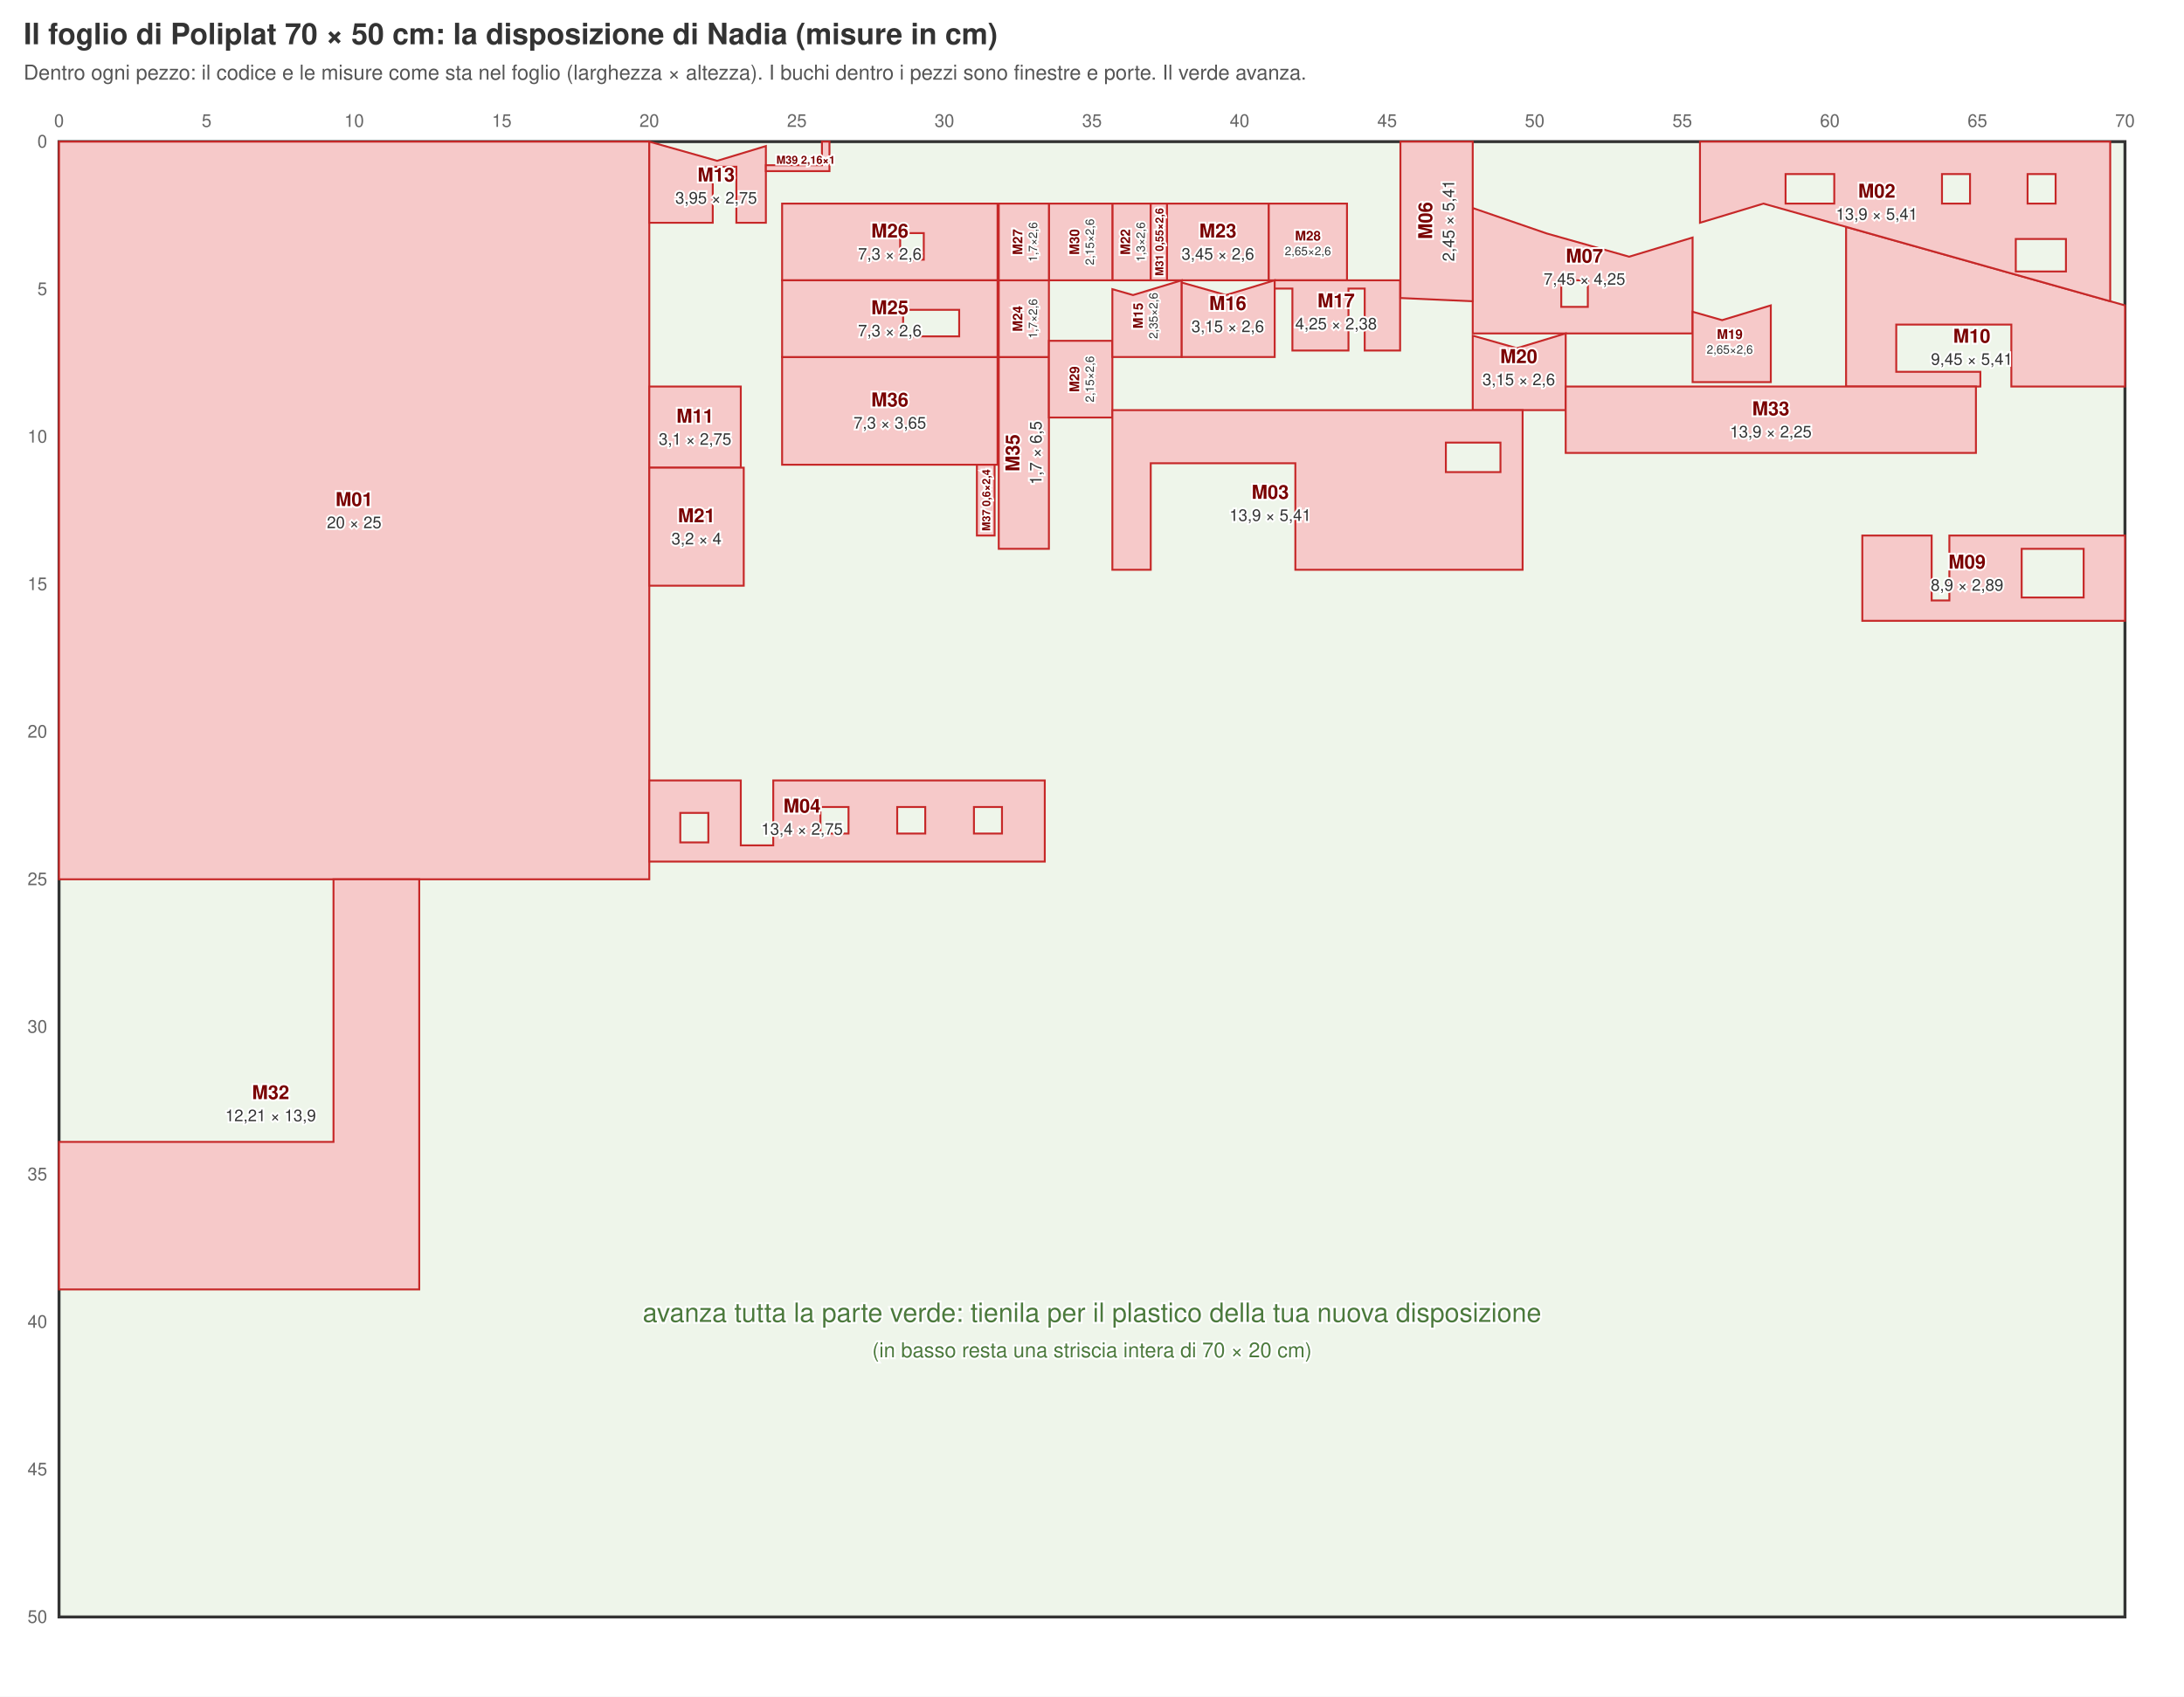
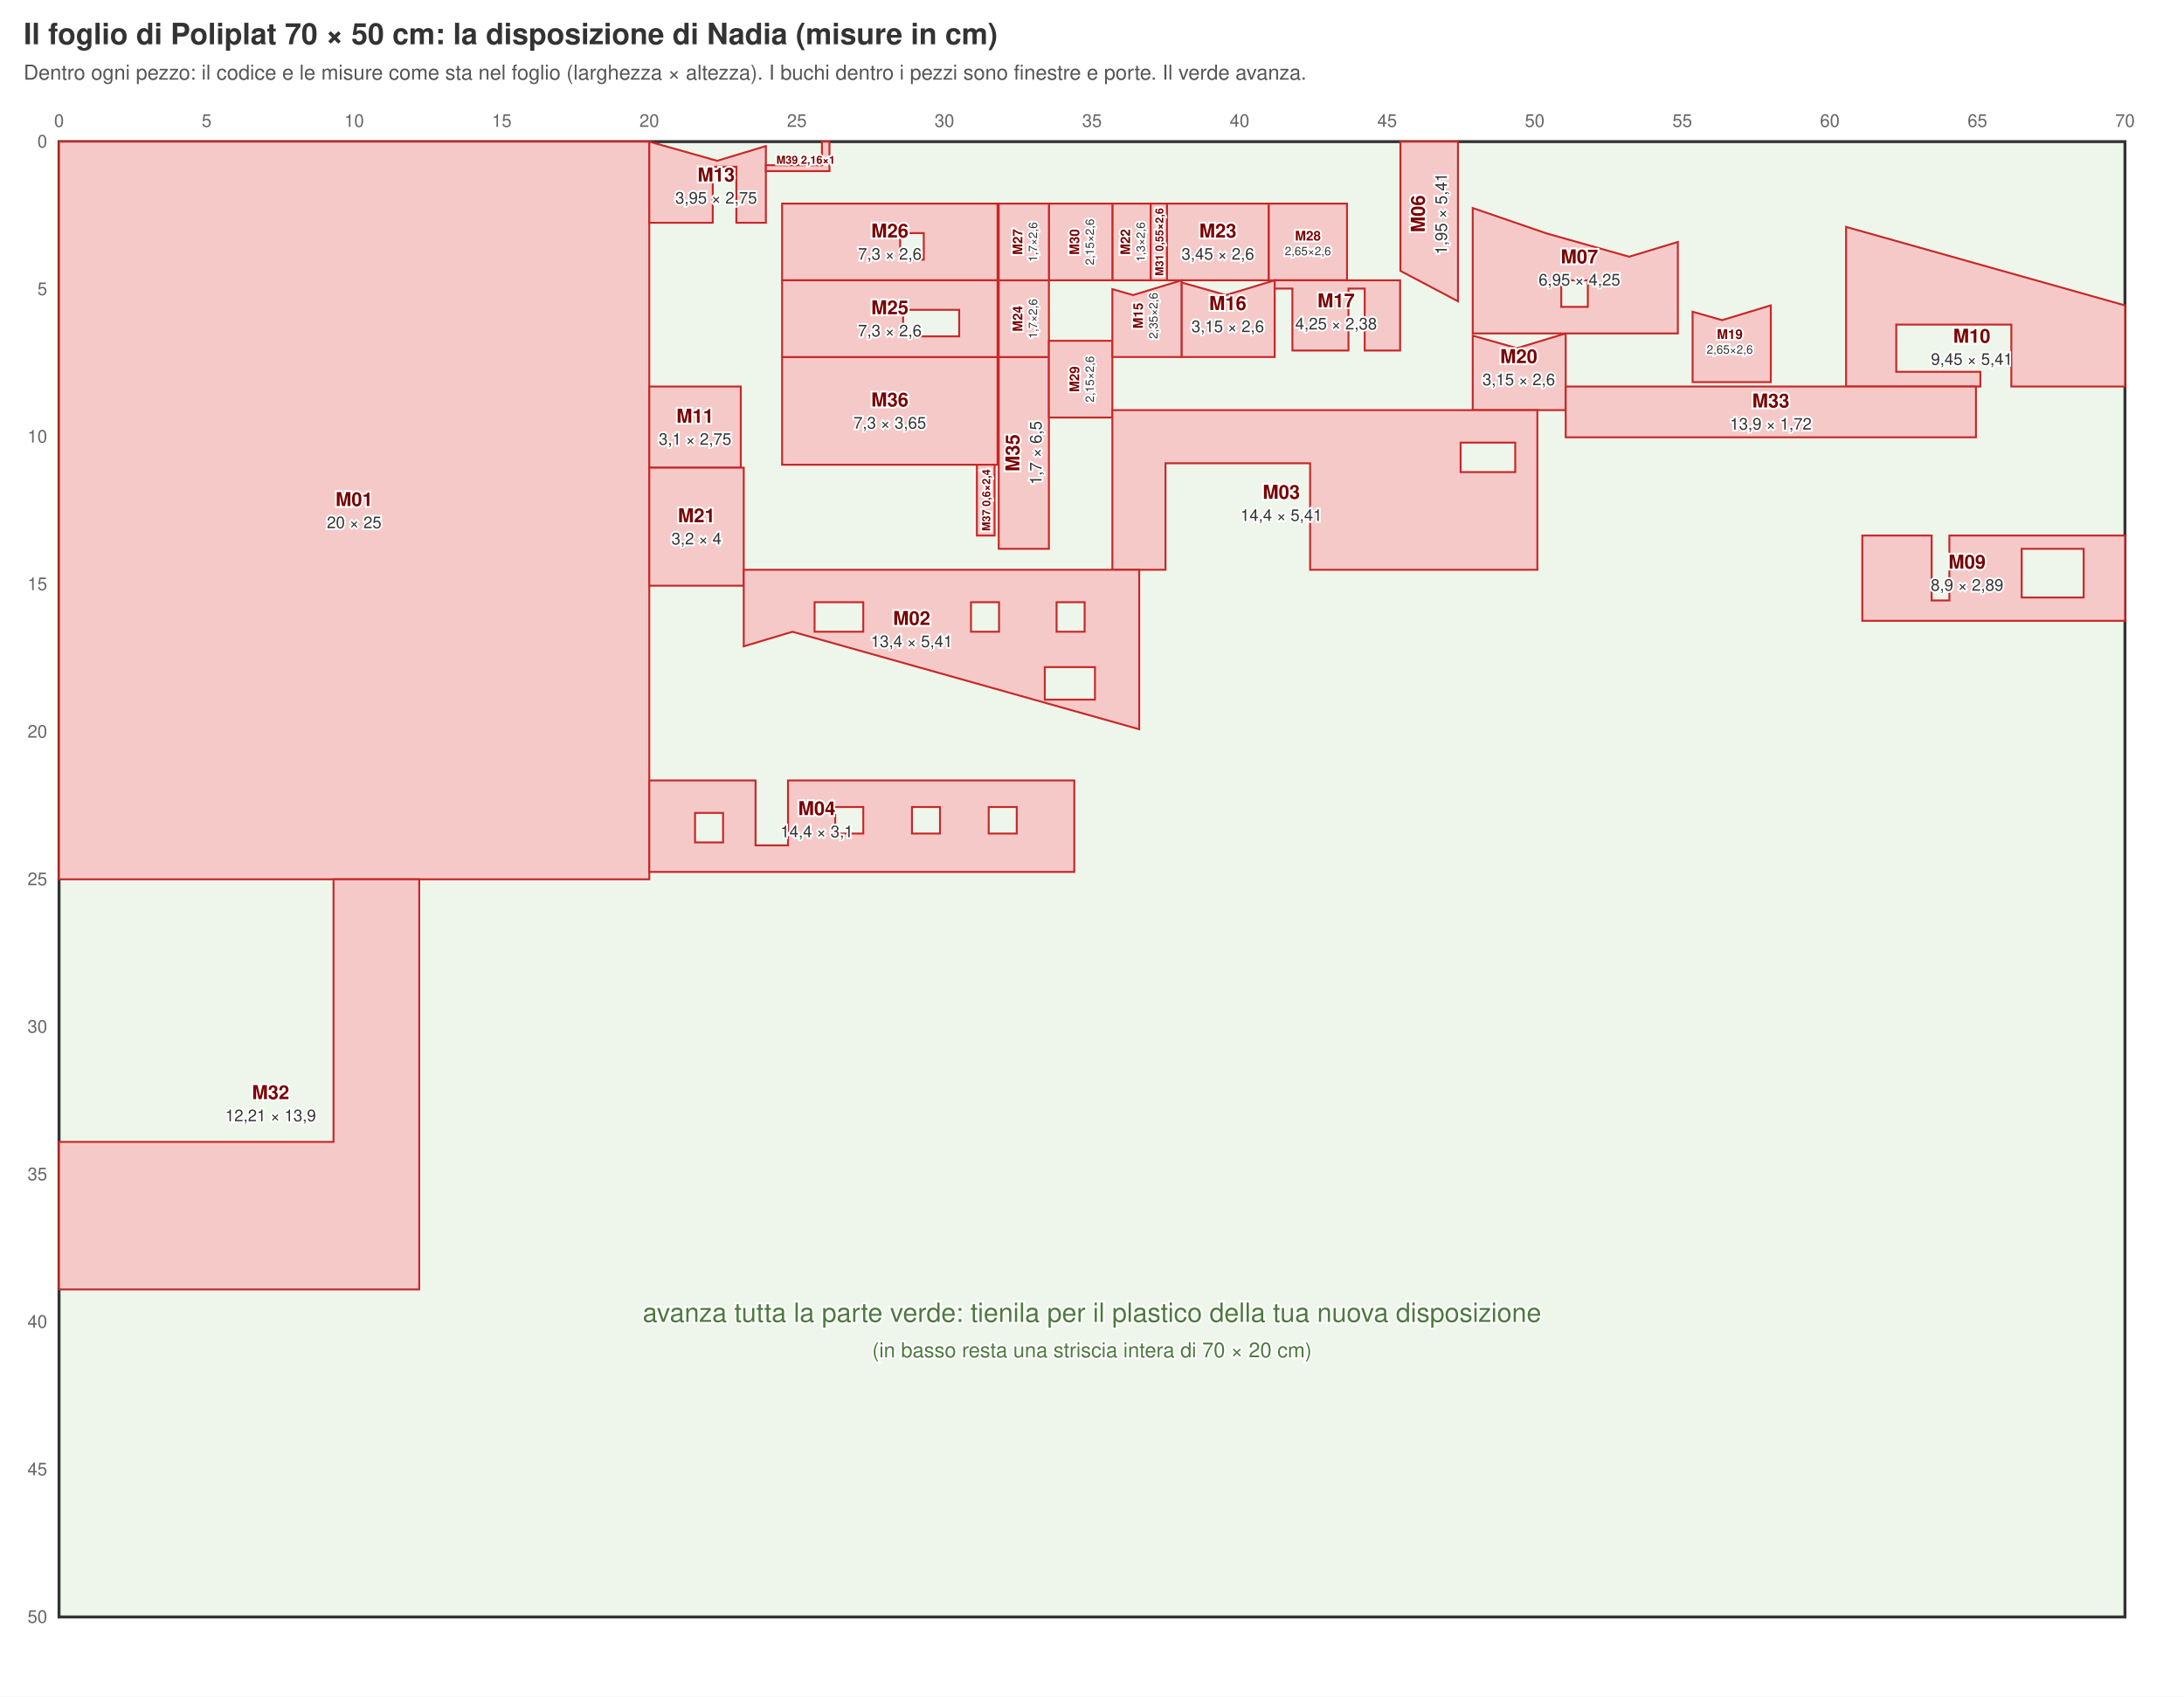
<svg xmlns="http://www.w3.org/2000/svg" viewBox="0 0 1480 1150" width="1480" height="1150">
  <rect width="100%" height="100%" fill="#ffffff" />
  <text x="16" y="30" font-family="Helvetica, Arial, sans-serif" font-size="20" font-weight="bold" fill="#333">Il foglio di Poliplat 70 × 50 cm: la disposizione di Nadia (misure in cm)</text>
  <text x="16" y="54" font-family="Helvetica, Arial, sans-serif" font-size="14" fill="#555">Dentro ogni pezzo: il codice e le misure come sta nel foglio (larghezza × altezza). I buchi dentro i pezzi sono finestre e porte. Il verde avanza.</text>
  <rect x="40" y="96" width="1400.0" height="1000.0" fill="#eef5ea" stroke="#333" stroke-width="2" />
  <text x="40.0" y="86.0" font-family="Helvetica, Arial, sans-serif" font-size="12" fill="#666" text-anchor="middle" stroke="#fff" stroke-width="2.5" paint-order="stroke">0</text>
  <text x="140.0" y="86.0" font-family="Helvetica, Arial, sans-serif" font-size="12" fill="#666" text-anchor="middle" stroke="#fff" stroke-width="2.5" paint-order="stroke">5</text>
  <text x="240.0" y="86.0" font-family="Helvetica, Arial, sans-serif" font-size="12" fill="#666" text-anchor="middle" stroke="#fff" stroke-width="2.5" paint-order="stroke">10</text>
  <text x="340.0" y="86.0" font-family="Helvetica, Arial, sans-serif" font-size="12" fill="#666" text-anchor="middle" stroke="#fff" stroke-width="2.5" paint-order="stroke">15</text>
  <text x="440.0" y="86.0" font-family="Helvetica, Arial, sans-serif" font-size="12" fill="#666" text-anchor="middle" stroke="#fff" stroke-width="2.5" paint-order="stroke">20</text>
  <text x="540.0" y="86.0" font-family="Helvetica, Arial, sans-serif" font-size="12" fill="#666" text-anchor="middle" stroke="#fff" stroke-width="2.5" paint-order="stroke">25</text>
  <text x="640.0" y="86.0" font-family="Helvetica, Arial, sans-serif" font-size="12" fill="#666" text-anchor="middle" stroke="#fff" stroke-width="2.5" paint-order="stroke">30</text>
  <text x="740.0" y="86.0" font-family="Helvetica, Arial, sans-serif" font-size="12" fill="#666" text-anchor="middle" stroke="#fff" stroke-width="2.5" paint-order="stroke">35</text>
  <text x="840.0" y="86.0" font-family="Helvetica, Arial, sans-serif" font-size="12" fill="#666" text-anchor="middle" stroke="#fff" stroke-width="2.5" paint-order="stroke">40</text>
  <text x="940.0" y="86.0" font-family="Helvetica, Arial, sans-serif" font-size="12" fill="#666" text-anchor="middle" stroke="#fff" stroke-width="2.5" paint-order="stroke">45</text>
  <text x="1040.0" y="86.0" font-family="Helvetica, Arial, sans-serif" font-size="12" fill="#666" text-anchor="middle" stroke="#fff" stroke-width="2.5" paint-order="stroke">50</text>
  <text x="1140.0" y="86.0" font-family="Helvetica, Arial, sans-serif" font-size="12" fill="#666" text-anchor="middle" stroke="#fff" stroke-width="2.5" paint-order="stroke">55</text>
  <text x="1240.0" y="86.0" font-family="Helvetica, Arial, sans-serif" font-size="12" fill="#666" text-anchor="middle" stroke="#fff" stroke-width="2.5" paint-order="stroke">60</text>
  <text x="1340.0" y="86.0" font-family="Helvetica, Arial, sans-serif" font-size="12" fill="#666" text-anchor="middle" stroke="#fff" stroke-width="2.5" paint-order="stroke">65</text>
  <text x="1440.0" y="86.0" font-family="Helvetica, Arial, sans-serif" font-size="12" fill="#666" text-anchor="middle" stroke="#fff" stroke-width="2.5" paint-order="stroke">70</text>
  <text x="32.0" y="100.0" font-family="Helvetica, Arial, sans-serif" font-size="12" fill="#666" text-anchor="end" stroke="#fff" stroke-width="2.5" paint-order="stroke">0</text>
  <text x="32.0" y="200.0" font-family="Helvetica, Arial, sans-serif" font-size="12" fill="#666" text-anchor="end" stroke="#fff" stroke-width="2.5" paint-order="stroke">5</text>
  <text x="32.0" y="300.0" font-family="Helvetica, Arial, sans-serif" font-size="12" fill="#666" text-anchor="end" stroke="#fff" stroke-width="2.5" paint-order="stroke">10</text>
  <text x="32.0" y="400.0" font-family="Helvetica, Arial, sans-serif" font-size="12" fill="#666" text-anchor="end" stroke="#fff" stroke-width="2.5" paint-order="stroke">15</text>
  <text x="32.0" y="500.0" font-family="Helvetica, Arial, sans-serif" font-size="12" fill="#666" text-anchor="end" stroke="#fff" stroke-width="2.5" paint-order="stroke">20</text>
  <text x="32.0" y="600.0" font-family="Helvetica, Arial, sans-serif" font-size="12" fill="#666" text-anchor="end" stroke="#fff" stroke-width="2.5" paint-order="stroke">25</text>
  <text x="32.0" y="700.0" font-family="Helvetica, Arial, sans-serif" font-size="12" fill="#666" text-anchor="end" stroke="#fff" stroke-width="2.5" paint-order="stroke">30</text>
  <text x="32.0" y="800.0" font-family="Helvetica, Arial, sans-serif" font-size="12" fill="#666" text-anchor="end" stroke="#fff" stroke-width="2.5" paint-order="stroke">35</text>
  <text x="32.0" y="900.0" font-family="Helvetica, Arial, sans-serif" font-size="12" fill="#666" text-anchor="end" stroke="#fff" stroke-width="2.5" paint-order="stroke">40</text>
  <text x="32.0" y="1000.0" font-family="Helvetica, Arial, sans-serif" font-size="12" fill="#666" text-anchor="end" stroke="#fff" stroke-width="2.5" paint-order="stroke">45</text>
  <text x="32.0" y="1100.0" font-family="Helvetica, Arial, sans-serif" font-size="12" fill="#666" text-anchor="end" stroke="#fff" stroke-width="2.5" paint-order="stroke">50</text>
  <path d="M 40.0 96.0 L 40.0 596.0 L 440.0 596.0 L 440.0 96.0 Z" fill="#f6c9c9" fill-rule="evenodd" stroke="#c62828" stroke-width="1.3" />
  <path d="M 676.0 242.0 L 530.0 242.0 L 530.0 315.0 L 676.0 315.0 Z" fill="#f6c9c9" fill-rule="evenodd" stroke="#c62828" stroke-width="1.3" />
  <path d="M 676.0 138.0 L 530.0 138.0 L 530.0 190.0 L 676.0 190.0 Z M 626.0 158.0 L 610.0 158.0 L 610.0 176.0 L 626.0 176.0 Z" fill="#f6c9c9" fill-rule="evenodd" stroke="#c62828" stroke-width="1.3" />
  <path d="M 753.8 190.0 L 779.8 190.0 L 779.8 138.0 L 753.8 138.0 Z" fill="#f6c9c9" fill-rule="evenodd" stroke="#c62828" stroke-width="1.3" />
  <path d="M 710.8 242.0 L 676.8 242.0 L 676.8 372.0 L 710.8 372.0 Z" fill="#f6c9c9" fill-rule="evenodd" stroke="#c62828" stroke-width="1.3" />
  <path d="M 710.8 190.0 L 676.8 190.0 L 676.8 242.0 L 710.8 242.0 Z" fill="#f6c9c9" fill-rule="evenodd" stroke="#c62828" stroke-width="1.3" />
  <path d="M 676.0 190.0 L 530.0 190.0 L 530.0 242.0 L 676.0 242.0 Z M 650.0 210.0 L 612.0 210.0 L 612.0 228.0 L 650.0 228.0 Z" fill="#f6c9c9" fill-rule="evenodd" stroke="#c62828" stroke-width="1.3" />
  <path d="M 662.0 363.0 L 674.0 363.0 L 674.0 315.0 L 662.0 315.0 Z" fill="#f6c9c9" fill-rule="evenodd" stroke="#c62828" stroke-width="1.3" />
  <path d="M 502.0 262.0 L 440.0 262.0 L 440.0 317.0 L 502.0 317.0 Z" fill="#f6c9c9" fill-rule="evenodd" stroke="#c62828" stroke-width="1.3" />
  <path d="M 710.8 283.0 L 753.8 283.0 L 753.8 231.0 L 710.8 231.0 Z" fill="#f6c9c9" fill-rule="evenodd" stroke="#c62828" stroke-width="1.3" />
  <path d="M 504.0 317.0 L 440.0 317.0 L 440.0 397.0 L 504.0 397.0 Z" fill="#f6c9c9" fill-rule="evenodd" stroke="#c62828" stroke-width="1.3" />
  <path d="M 790.8 190.0 L 859.8 190.0 L 859.8 138.0 L 790.8 138.0 Z" fill="#f6c9c9" fill-rule="evenodd" stroke="#c62828" stroke-width="1.3" />
  <path d="M 859.8 190.0 L 912.8 190.0 L 912.8 138.0 L 859.8 138.0 Z" fill="#f6c9c9" fill-rule="evenodd" stroke="#c62828" stroke-width="1.3" />
  <path d="M 710.8 190.0 L 753.8 190.0 L 753.8 138.0 L 710.8 138.0 Z" fill="#f6c9c9" fill-rule="evenodd" stroke="#c62828" stroke-width="1.3" />
  <path d="M 710.8 138.0 L 676.8 138.0 L 676.8 190.0 L 710.8 190.0 Z" fill="#f6c9c9" fill-rule="evenodd" stroke="#c62828" stroke-width="1.3" />
  <path d="M 779.8 190.0 L 790.8 190.0 L 790.8 138.0 L 779.8 138.0 Z" fill="#f6c9c9" fill-rule="evenodd" stroke="#c62828" stroke-width="1.3" />
-   <path d="M 440.0 529.0 L 502.0 529.0 L 502.0 573.0 L 524.0 573.0 L 524.0 529.0 L 708.0 529.0 L 708.0 584.0 L 440.0 584.0 Z M 461.0 571.0 L 480.0 571.0 L 480.0 551.0 L 461.0 551.0 Z M 556.0 565.0 L 575.0 565.0 L 575.0 547.0 L 556.0 547.0 Z M 608.0 565.0 L 627.0 565.0 L 627.0 547.0 L 608.0 547.0 Z M 660.0 565.0 L 679.0 565.0 L 679.0 547.0 L 660.0 547.0 Z" fill="#f6c9c9" fill-rule="evenodd" stroke="#c62828" stroke-width="1.3" />
  <path d="M 1251.0 262.0 L 1342.0 262.0 L 1342.0 252.0 L 1285.0 252.0 L 1285.0 220.0 L 1363.0 220.0 L 1363.0 262.0 L 1440.0 262.0 L 1440.0 207.0 L 1251.0 153.8 Z" fill="#f6c9c9" fill-rule="evenodd" stroke="#c62828" stroke-width="1.3" />
  <path d="M 753.8 242.0 L 800.8 242.0 L 800.8 190.0 L 767.8 200.0 L 753.8 196.0 Z" fill="#f6c9c9" fill-rule="evenodd" stroke="#c62828" stroke-width="1.3" />
  <path d="M 440.0 151.0 L 483.0 151.0 L 483.0 113.0 L 499.0 113.0 L 499.0 151.0 L 519.0 151.0 L 519.0 99.0 L 486.0 109.0 L 440.0 96.0 Z" fill="#f6c9c9" fill-rule="evenodd" stroke="#c62828" stroke-width="1.3" />
-   <path d="M 998.0 226.0 L 1147.0 226.0 L 1147.0 161.0 L 1104.0 174.0 L 1048.0 158.2 L 998.0 141.0 Z M 1058.0 190.0 L 1076.0 190.0 L 1076.0 208.0 L 1058.0 208.0 Z" fill="#f6c9c9" fill-rule="evenodd" stroke="#c62828" stroke-width="1.3" />
  <path d="M 1440.0 363.0 L 1321.0 363.0 L 1321.0 407.0 L 1309.0 407.0 L 1309.0 363.0 L 1262.0 363.0 L 1262.0 420.8 L 1440.0 420.8 Z M 1412.0 405.0 L 1370.0 405.0 L 1370.0 372.0 L 1412.0 372.0 Z" fill="#f6c9c9" fill-rule="evenodd" stroke="#c62828" stroke-width="1.3" />
  <path d="M 800.8 242.0 L 863.8 242.0 L 863.8 190.0 L 830.8 200.0 L 800.8 191.5 Z" fill="#f6c9c9" fill-rule="evenodd" stroke="#c62828" stroke-width="1.3" />
  <path d="M 863.8 195.6 L 875.8 195.6 L 875.8 237.6 L 913.8 237.6 L 913.8 195.6 L 924.8 195.6 L 924.8 237.6 L 948.8 237.6 L 948.8 190.0 L 863.8 190.0 Z" fill="#f6c9c9" fill-rule="evenodd" stroke="#c62828" stroke-width="1.3" />
  <path d="M 1147.0 259.0 L 1200.0 259.0 L 1200.0 207.0 L 1167.0 217.0 L 1147.0 211.3 Z" fill="#f6c9c9" fill-rule="evenodd" stroke="#c62828" stroke-width="1.3" />
  <path d="M 998.0 278.0 L 1061.0 278.0 L 1061.0 226.0 L 1028.0 236.0 L 998.0 227.5 Z" fill="#f6c9c9" fill-rule="evenodd" stroke="#c62828" stroke-width="1.3" />
  <path d="M 557.0 96.0 L 557.0 112.0 L 519.0 112.0 L 519.0 116.0 L 562.1 116.0 L 562.1 96.0 Z" fill="#f6c9c9" fill-rule="evenodd" stroke="#c62828" stroke-width="1.3" />
-   <path d="M 1061.0 262.0 L 1061.0 307.0 L 1339.0 307.0 L 1339.0 262.0 Z" fill="#f6c9c9" fill-rule="evenodd" stroke="#c62828" stroke-width="1.3" />
-   <path d="M 1430.0 96.0 L 1152.0 96.0 L 1152.0 151.0 L 1195.0 138.0 L 1430.0 204.2 Z M 1393.0 138.0 L 1374.0 138.0 L 1374.0 118.0 L 1393.0 118.0 Z M 1335.0 138.0 L 1316.0 138.0 L 1316.0 118.0 L 1335.0 118.0 Z M 1243.0 138.0 L 1210.0 138.0 L 1210.0 118.0 L 1243.0 118.0 Z M 1400.0 184.0 L 1366.0 184.0 L 1366.0 162.0 L 1400.0 162.0 Z" fill="#f6c9c9" fill-rule="evenodd" stroke="#c62828" stroke-width="1.3" />
  <path d="M 40.0 874.0 L 284.1 874.0 L 284.1 596.0 L 226.0 596.0 L 226.0 774.0 L 40.0 774.0 Z" fill="#f6c9c9" fill-rule="evenodd" stroke="#c62828" stroke-width="1.3" />
-   <path d="M 1031.8 278.0 L 753.8 278.0 L 753.8 386.2 L 779.8 386.2 L 779.8 314.0 L 877.8 314.0 L 877.8 386.2 L 1031.8 386.2 Z M 1016.8 320.0 L 979.8 320.0 L 979.8 300.0 L 1016.8 300.0 Z" fill="#f6c9c9" fill-rule="evenodd" stroke="#c62828" stroke-width="1.3" />
-   <path d="M 998.0 96.0 L 949.0 96.0 L 949.0 202.0 L 998.0 204.2 Z" fill="#f6c9c9" fill-rule="evenodd" stroke="#c62828" stroke-width="1.3" />
+   <path d="M 440.0 529.0 L 512.0 529.0 L 512.0 573.0 L 534.0 573.0 L 534.0 529.0 L 728.0 529.0 L 728.0 591.0 L 440.0 591.0 Z M 471.0 571.0 L 490.0 571.0 L 490.0 551.0 L 471.0 551.0 Z M 566.0 565.0 L 585.0 565.0 L 585.0 547.0 L 566.0 547.0 Z M 618.0 565.0 L 637.0 565.0 L 637.0 547.0 L 618.0 547.0 Z M 670.0 565.0 L 689.0 565.0 L 689.0 547.0 L 670.0 547.0 Z" fill="#f6c9c9" fill-rule="evenodd" stroke="#c62828" stroke-width="1.3" />
+   <path d="M 1041.8 278.0 L 753.8 278.0 L 753.8 386.2 L 789.8 386.2 L 789.8 314.0 L 887.8 314.0 L 887.8 386.2 L 1041.8 386.2 Z M 1026.8 320.0 L 989.8 320.0 L 989.8 300.0 L 1026.8 300.0 Z" fill="#f6c9c9" fill-rule="evenodd" stroke="#c62828" stroke-width="1.3" />
+   <path d="M 988.0 96.0 L 949.0 96.0 L 949.0 183.6 L 988.0 204.2 Z" fill="#f6c9c9" fill-rule="evenodd" stroke="#c62828" stroke-width="1.3" />
+   <path d="M 998.0 226.0 L 1137.0 226.0 L 1137.0 164.0 L 1104.0 174.0 L 1048.0 158.2 L 998.0 141.0 Z M 1058.0 190.0 L 1076.0 190.0 L 1076.0 208.0 L 1058.0 208.0 Z" fill="#f6c9c9" fill-rule="evenodd" stroke="#c62828" stroke-width="1.3" />
+   <path d="M 1061.0 262.0 L 1061.0 296.4 L 1339.0 296.4 L 1339.0 262.0 Z" fill="#f6c9c9" fill-rule="evenodd" stroke="#c62828" stroke-width="1.3" />
+   <path d="M 772.0 386.2 L 504.0 386.2 L 504.0 438.1 L 537.0 428.2 L 772.0 494.3 Z M 735.0 428.2 L 716.0 428.2 L 716.0 408.2 L 735.0 408.2 Z M 677.0 428.2 L 658.0 428.2 L 658.0 408.2 L 677.0 408.2 Z M 585.0 428.2 L 552.0 428.2 L 552.0 408.2 L 585.0 408.2 Z M 742.0 474.2 L 708.0 474.2 L 708.0 452.2 L 742.0 452.2 Z" fill="#f6c9c9" fill-rule="evenodd" stroke="#c62828" stroke-width="1.3" />
  <text x="240.0" y="343.0" font-family="Helvetica, Arial, sans-serif" font-size="13" font-weight="bold" fill="#7a0000" text-anchor="middle" stroke="#fff" stroke-width="2.5" paint-order="stroke">M01</text>
  <text x="240.0" y="358.0" font-family="Helvetica, Arial, sans-serif" font-size="11" fill="#333" text-anchor="middle" stroke="#fff" stroke-width="2.5" paint-order="stroke">20 × 25</text>
  <text x="603.0" y="275.5" font-family="Helvetica, Arial, sans-serif" font-size="13" font-weight="bold" fill="#7a0000" text-anchor="middle" stroke="#fff" stroke-width="2.5" paint-order="stroke">M36</text>
  <text x="603.0" y="290.5" font-family="Helvetica, Arial, sans-serif" font-size="11" fill="#333" text-anchor="middle" stroke="#fff" stroke-width="2.5" paint-order="stroke">7,3 × 3,65</text>
  <text x="603.0" y="161.0" font-family="Helvetica, Arial, sans-serif" font-size="13" font-weight="bold" fill="#7a0000" text-anchor="middle" stroke="#fff" stroke-width="2.5" paint-order="stroke">M26</text>
  <text x="603.0" y="176.0" font-family="Helvetica, Arial, sans-serif" font-size="11" fill="#333" text-anchor="middle" stroke="#fff" stroke-width="2.5" paint-order="stroke">7,3 × 2,6</text>
  <text x="765.8" y="164.0" font-family="Helvetica, Arial, sans-serif" font-size="9" font-weight="bold" fill="#7a0000" text-anchor="middle" stroke="#fff" stroke-width="2.5" paint-order="stroke" transform="rotate(-90 765.8 164.0)">M22</text>
  <text x="775.8" y="164.0" font-family="Helvetica, Arial, sans-serif" font-size="8" fill="#333" text-anchor="middle" stroke="#fff" stroke-width="2.5" paint-order="stroke" transform="rotate(-90 775.8 164.0)">1,3×2,6</text>
  <text x="690.8" y="307.0" font-family="Helvetica, Arial, sans-serif" font-size="13" font-weight="bold" fill="#7a0000" text-anchor="middle" stroke="#fff" stroke-width="2.5" paint-order="stroke" transform="rotate(-90 690.8 307.0)">M35</text>
  <text x="705.8" y="307.0" font-family="Helvetica, Arial, sans-serif" font-size="11" fill="#333" text-anchor="middle" stroke="#fff" stroke-width="2.5" paint-order="stroke" transform="rotate(-90 705.8 307.0)">1,7 × 6,5</text>
  <text x="692.8" y="216.0" font-family="Helvetica, Arial, sans-serif" font-size="9" font-weight="bold" fill="#7a0000" text-anchor="middle" stroke="#fff" stroke-width="2.5" paint-order="stroke" transform="rotate(-90 692.8 216.0)">M24</text>
  <text x="702.8" y="216.0" font-family="Helvetica, Arial, sans-serif" font-size="8" fill="#333" text-anchor="middle" stroke="#fff" stroke-width="2.5" paint-order="stroke" transform="rotate(-90 702.8 216.0)">1,7×2,6</text>
  <text x="603.0" y="213.0" font-family="Helvetica, Arial, sans-serif" font-size="13" font-weight="bold" fill="#7a0000" text-anchor="middle" stroke="#fff" stroke-width="2.5" paint-order="stroke">M25</text>
  <text x="603.0" y="228.0" font-family="Helvetica, Arial, sans-serif" font-size="11" fill="#333" text-anchor="middle" stroke="#fff" stroke-width="2.5" paint-order="stroke">7,3 × 2,6</text>
  <text x="671.0" y="339.0" font-family="Helvetica, Arial, sans-serif" font-size="7.5" font-weight="bold" fill="#7a0000" text-anchor="middle" stroke="#fff" stroke-width="2.5" paint-order="stroke" transform="rotate(-90 671.0 339.0)">M37 0,6×2,4</text>
  <text x="471.0" y="286.5" font-family="Helvetica, Arial, sans-serif" font-size="13" font-weight="bold" fill="#7a0000" text-anchor="middle" stroke="#fff" stroke-width="2.5" paint-order="stroke">M11</text>
  <text x="471.0" y="301.5" font-family="Helvetica, Arial, sans-serif" font-size="11" fill="#333" text-anchor="middle" stroke="#fff" stroke-width="2.5" paint-order="stroke">3,1 × 2,75</text>
  <text x="731.3" y="257.0" font-family="Helvetica, Arial, sans-serif" font-size="9" font-weight="bold" fill="#7a0000" text-anchor="middle" stroke="#fff" stroke-width="2.5" paint-order="stroke" transform="rotate(-90 731.3 257.0)">M29</text>
  <text x="741.3" y="257.0" font-family="Helvetica, Arial, sans-serif" font-size="8" fill="#333" text-anchor="middle" stroke="#fff" stroke-width="2.5" paint-order="stroke" transform="rotate(-90 741.3 257.0)">2,15×2,6</text>
  <text x="472.0" y="354.0" font-family="Helvetica, Arial, sans-serif" font-size="13" font-weight="bold" fill="#7a0000" text-anchor="middle" stroke="#fff" stroke-width="2.5" paint-order="stroke">M21</text>
  <text x="472.0" y="369.0" font-family="Helvetica, Arial, sans-serif" font-size="11" fill="#333" text-anchor="middle" stroke="#fff" stroke-width="2.5" paint-order="stroke">3,2 × 4</text>
  <text x="825.3" y="161.0" font-family="Helvetica, Arial, sans-serif" font-size="13" font-weight="bold" fill="#7a0000" text-anchor="middle" stroke="#fff" stroke-width="2.5" paint-order="stroke">M23</text>
  <text x="825.3" y="176.0" font-family="Helvetica, Arial, sans-serif" font-size="11" fill="#333" text-anchor="middle" stroke="#fff" stroke-width="2.5" paint-order="stroke">3,45 × 2,6</text>
  <text x="886.3" y="163.0" font-family="Helvetica, Arial, sans-serif" font-size="9" font-weight="bold" fill="#7a0000" text-anchor="middle" stroke="#fff" stroke-width="2.5" paint-order="stroke">M28</text>
  <text x="886.3" y="173.0" font-family="Helvetica, Arial, sans-serif" font-size="8" fill="#333" text-anchor="middle" stroke="#fff" stroke-width="2.5" paint-order="stroke">2,65×2,6</text>
  <text x="731.3" y="164.0" font-family="Helvetica, Arial, sans-serif" font-size="9" font-weight="bold" fill="#7a0000" text-anchor="middle" stroke="#fff" stroke-width="2.5" paint-order="stroke" transform="rotate(-90 731.3 164.0)">M30</text>
  <text x="741.3" y="164.0" font-family="Helvetica, Arial, sans-serif" font-size="8" fill="#333" text-anchor="middle" stroke="#fff" stroke-width="2.5" paint-order="stroke" transform="rotate(-90 741.3 164.0)">2,15×2,6</text>
  <text x="692.8" y="164.0" font-family="Helvetica, Arial, sans-serif" font-size="9" font-weight="bold" fill="#7a0000" text-anchor="middle" stroke="#fff" stroke-width="2.5" paint-order="stroke" transform="rotate(-90 692.8 164.0)">M27</text>
  <text x="702.8" y="164.0" font-family="Helvetica, Arial, sans-serif" font-size="8" fill="#333" text-anchor="middle" stroke="#fff" stroke-width="2.5" paint-order="stroke" transform="rotate(-90 702.8 164.0)">1,7×2,6</text>
  <text x="788.3" y="164.0" font-family="Helvetica, Arial, sans-serif" font-size="7.5" font-weight="bold" fill="#7a0000" text-anchor="middle" stroke="#fff" stroke-width="2.5" paint-order="stroke" transform="rotate(-90 788.3 164.0)">M31 0,55×2,6</text>
-   <text x="543.5" y="550.8" font-family="Helvetica, Arial, sans-serif" font-size="13" font-weight="bold" fill="#7a0000" text-anchor="middle" stroke="#fff" stroke-width="2.5" paint-order="stroke">M04</text>
-   <text x="543.5" y="565.8" font-family="Helvetica, Arial, sans-serif" font-size="11" fill="#333" text-anchor="middle" stroke="#fff" stroke-width="2.5" paint-order="stroke">13,4 × 2,75</text>
  <text x="1336.2" y="232.3" font-family="Helvetica, Arial, sans-serif" font-size="13" font-weight="bold" fill="#7a0000" text-anchor="middle" stroke="#fff" stroke-width="2.5" paint-order="stroke">M10</text>
  <text x="1336.2" y="247.3" font-family="Helvetica, Arial, sans-serif" font-size="11" fill="#333" text-anchor="middle" stroke="#fff" stroke-width="2.5" paint-order="stroke">9,45 × 5,41</text>
  <text x="774.4" y="214.0" font-family="Helvetica, Arial, sans-serif" font-size="9" font-weight="bold" fill="#7a0000" text-anchor="middle" stroke="#fff" stroke-width="2.5" paint-order="stroke" transform="rotate(-90 774.4 214.0)">M15</text>
  <text x="784.4" y="214.0" font-family="Helvetica, Arial, sans-serif" font-size="8" fill="#333" text-anchor="middle" stroke="#fff" stroke-width="2.5" paint-order="stroke" transform="rotate(-90 784.4 214.0)">2,35×2,6</text>
  <text x="485.3" y="123.0" font-family="Helvetica, Arial, sans-serif" font-size="13" font-weight="bold" fill="#7a0000" text-anchor="middle" stroke="#fff" stroke-width="2.5" paint-order="stroke">M13</text>
  <text x="485.3" y="138.0" font-family="Helvetica, Arial, sans-serif" font-size="11" fill="#333" text-anchor="middle" stroke="#fff" stroke-width="2.5" paint-order="stroke">3,95 × 2,75</text>
-   <text x="1073.7" y="178.0" font-family="Helvetica, Arial, sans-serif" font-size="13" font-weight="bold" fill="#7a0000" text-anchor="middle" stroke="#fff" stroke-width="2.5" paint-order="stroke">M07</text>
-   <text x="1073.7" y="193.0" font-family="Helvetica, Arial, sans-serif" font-size="11" fill="#333" text-anchor="middle" stroke="#fff" stroke-width="2.5" paint-order="stroke">7,45 × 4,25</text>
  <text x="1333.0" y="385.4" font-family="Helvetica, Arial, sans-serif" font-size="13" font-weight="bold" fill="#7a0000" text-anchor="middle" stroke="#fff" stroke-width="2.5" paint-order="stroke">M09</text>
  <text x="1333.0" y="400.4" font-family="Helvetica, Arial, sans-serif" font-size="11" fill="#333" text-anchor="middle" stroke="#fff" stroke-width="2.5" paint-order="stroke">8,9 × 2,89</text>
  <text x="832.0" y="210.1" font-family="Helvetica, Arial, sans-serif" font-size="13" font-weight="bold" fill="#7a0000" text-anchor="middle" stroke="#fff" stroke-width="2.5" paint-order="stroke">M16</text>
  <text x="832.0" y="225.1" font-family="Helvetica, Arial, sans-serif" font-size="11" fill="#333" text-anchor="middle" stroke="#fff" stroke-width="2.5" paint-order="stroke">3,15 × 2,6</text>
  <text x="905.4" y="208.3" font-family="Helvetica, Arial, sans-serif" font-size="13" font-weight="bold" fill="#7a0000" text-anchor="middle" stroke="#fff" stroke-width="2.5" paint-order="stroke">M17</text>
  <text x="905.4" y="223.3" font-family="Helvetica, Arial, sans-serif" font-size="11" fill="#333" text-anchor="middle" stroke="#fff" stroke-width="2.5" paint-order="stroke">4,25 × 2,38</text>
  <text x="1172.2" y="229.7" font-family="Helvetica, Arial, sans-serif" font-size="9" font-weight="bold" fill="#7a0000" text-anchor="middle" stroke="#fff" stroke-width="2.5" paint-order="stroke">M19</text>
  <text x="1172.2" y="239.7" font-family="Helvetica, Arial, sans-serif" font-size="8" fill="#333" text-anchor="middle" stroke="#fff" stroke-width="2.5" paint-order="stroke">2,65×2,6</text>
  <text x="1029.2" y="246.1" font-family="Helvetica, Arial, sans-serif" font-size="13" font-weight="bold" fill="#7a0000" text-anchor="middle" stroke="#fff" stroke-width="2.5" paint-order="stroke">M20</text>
  <text x="1029.2" y="261.1" font-family="Helvetica, Arial, sans-serif" font-size="11" fill="#333" text-anchor="middle" stroke="#fff" stroke-width="2.5" paint-order="stroke">3,15 × 2,6</text>
  <text x="546.0" y="111.0" font-family="Helvetica, Arial, sans-serif" font-size="7.5" font-weight="bold" fill="#7a0000" text-anchor="middle" stroke="#fff" stroke-width="2.5" paint-order="stroke">M39 2,16×1</text>
-   <text x="1200.0" y="281.5" font-family="Helvetica, Arial, sans-serif" font-size="13" font-weight="bold" fill="#7a0000" text-anchor="middle" stroke="#fff" stroke-width="2.5" paint-order="stroke">M33</text>
-   <text x="1200.0" y="296.5" font-family="Helvetica, Arial, sans-serif" font-size="11" fill="#333" text-anchor="middle" stroke="#fff" stroke-width="2.5" paint-order="stroke">13,9 × 2,25</text>
-   <text x="1271.8" y="134.0" font-family="Helvetica, Arial, sans-serif" font-size="13" font-weight="bold" fill="#7a0000" text-anchor="middle" stroke="#fff" stroke-width="2.5" paint-order="stroke">M02</text>
-   <text x="1271.8" y="149.0" font-family="Helvetica, Arial, sans-serif" font-size="11" fill="#333" text-anchor="middle" stroke="#fff" stroke-width="2.5" paint-order="stroke">13,9 × 5,41</text>
  <text x="183.4" y="745.0" font-family="Helvetica, Arial, sans-serif" font-size="13" font-weight="bold" fill="#7a0000" text-anchor="middle" stroke="#fff" stroke-width="2.5" paint-order="stroke">M32</text>
  <text x="183.4" y="760.0" font-family="Helvetica, Arial, sans-serif" font-size="11" fill="#333" text-anchor="middle" stroke="#fff" stroke-width="2.5" paint-order="stroke">12,21 × 13,9</text>
-   <text x="860.8" y="338.1" font-family="Helvetica, Arial, sans-serif" font-size="13" font-weight="bold" fill="#7a0000" text-anchor="middle" stroke="#fff" stroke-width="2.5" paint-order="stroke">M03</text>
-   <text x="860.8" y="353.1" font-family="Helvetica, Arial, sans-serif" font-size="11" fill="#333" text-anchor="middle" stroke="#fff" stroke-width="2.5" paint-order="stroke">13,9 × 5,41</text>
-   <text x="970.5" y="149.5" font-family="Helvetica, Arial, sans-serif" font-size="13" font-weight="bold" fill="#7a0000" text-anchor="middle" stroke="#fff" stroke-width="2.5" paint-order="stroke" transform="rotate(-90 970.5 149.5)">M06</text>
-   <text x="985.5" y="149.5" font-family="Helvetica, Arial, sans-serif" font-size="11" fill="#333" text-anchor="middle" stroke="#fff" stroke-width="2.5" paint-order="stroke" transform="rotate(-90 985.5 149.5)">2,45 × 5,41</text>
+   <text x="553.5" y="552.5" font-family="Helvetica, Arial, sans-serif" font-size="13" font-weight="bold" fill="#7a0000" text-anchor="middle" stroke="#fff" stroke-width="2.5" paint-order="stroke">M04</text>
+   <text x="553.5" y="567.5" font-family="Helvetica, Arial, sans-serif" font-size="11" fill="#333" text-anchor="middle" stroke="#fff" stroke-width="2.5" paint-order="stroke">14,4 × 3,1</text>
+   <text x="868.3" y="338.1" font-family="Helvetica, Arial, sans-serif" font-size="13" font-weight="bold" fill="#7a0000" text-anchor="middle" stroke="#fff" stroke-width="2.5" paint-order="stroke">M03</text>
+   <text x="868.3" y="353.1" font-family="Helvetica, Arial, sans-serif" font-size="11" fill="#333" text-anchor="middle" stroke="#fff" stroke-width="2.5" paint-order="stroke">14,4 × 5,41</text>
+   <text x="965.5" y="144.9" font-family="Helvetica, Arial, sans-serif" font-size="13" font-weight="bold" fill="#7a0000" text-anchor="middle" stroke="#fff" stroke-width="2.5" paint-order="stroke" transform="rotate(-90 965.5 144.9)">M06</text>
+   <text x="980.5" y="144.9" font-family="Helvetica, Arial, sans-serif" font-size="11" fill="#333" text-anchor="middle" stroke="#fff" stroke-width="2.5" paint-order="stroke" transform="rotate(-90 980.5 144.9)">1,95 × 5,41</text>
+   <text x="1070.3" y="178.5" font-family="Helvetica, Arial, sans-serif" font-size="13" font-weight="bold" fill="#7a0000" text-anchor="middle" stroke="#fff" stroke-width="2.5" paint-order="stroke">M07</text>
+   <text x="1070.3" y="193.5" font-family="Helvetica, Arial, sans-serif" font-size="11" fill="#333" text-anchor="middle" stroke="#fff" stroke-width="2.5" paint-order="stroke">6,95 × 4,25</text>
+   <text x="1200.0" y="276.2" font-family="Helvetica, Arial, sans-serif" font-size="13" font-weight="bold" fill="#7a0000" text-anchor="middle" stroke="#fff" stroke-width="2.5" paint-order="stroke">M33</text>
+   <text x="1200.0" y="291.2" font-family="Helvetica, Arial, sans-serif" font-size="11" fill="#333" text-anchor="middle" stroke="#fff" stroke-width="2.5" paint-order="stroke">13,9 × 1,72</text>
+   <text x="617.8" y="423.6" font-family="Helvetica, Arial, sans-serif" font-size="13" font-weight="bold" fill="#7a0000" text-anchor="middle" stroke="#fff" stroke-width="2.5" paint-order="stroke">M02</text>
+   <text x="617.8" y="438.6" font-family="Helvetica, Arial, sans-serif" font-size="11" fill="#333" text-anchor="middle" stroke="#fff" stroke-width="2.5" paint-order="stroke">13,4 × 5,41</text>
  <text x="740.0" y="896.0" font-family="Helvetica, Arial, sans-serif" font-size="18" fill="#4c7a3d" text-anchor="middle" stroke="#fff" stroke-width="2.5" paint-order="stroke">avanza tutta la parte verde: tienila per il plastico della tua nuova disposizione</text>
  <text x="740.0" y="920.0" font-family="Helvetica, Arial, sans-serif" font-size="14" fill="#4c7a3d" text-anchor="middle" stroke="#fff" stroke-width="2.5" paint-order="stroke">(in basso resta una striscia intera di 70 × 20 cm)</text>
</svg>
